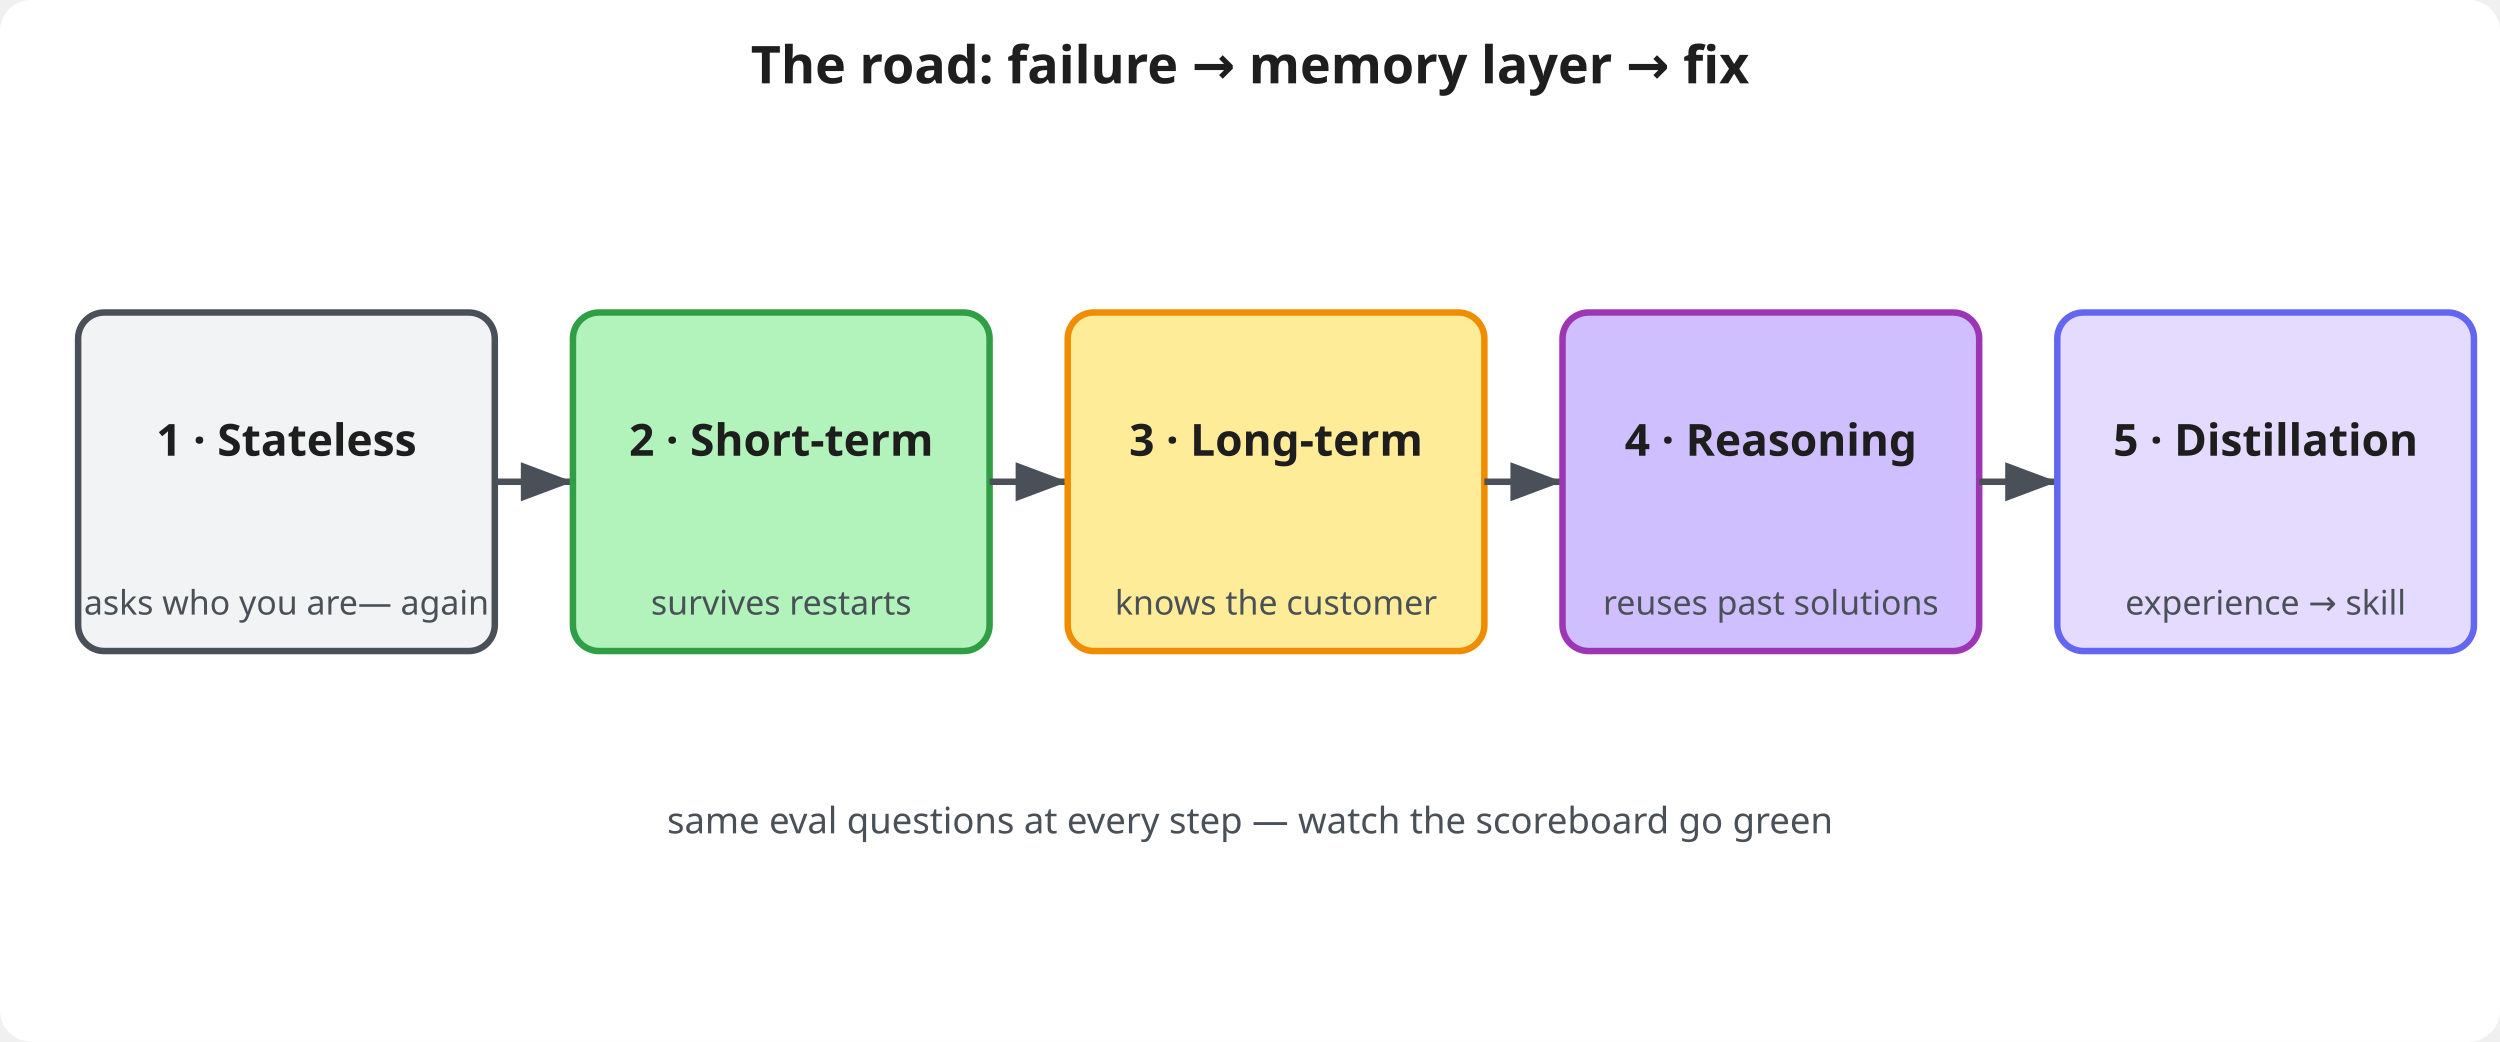
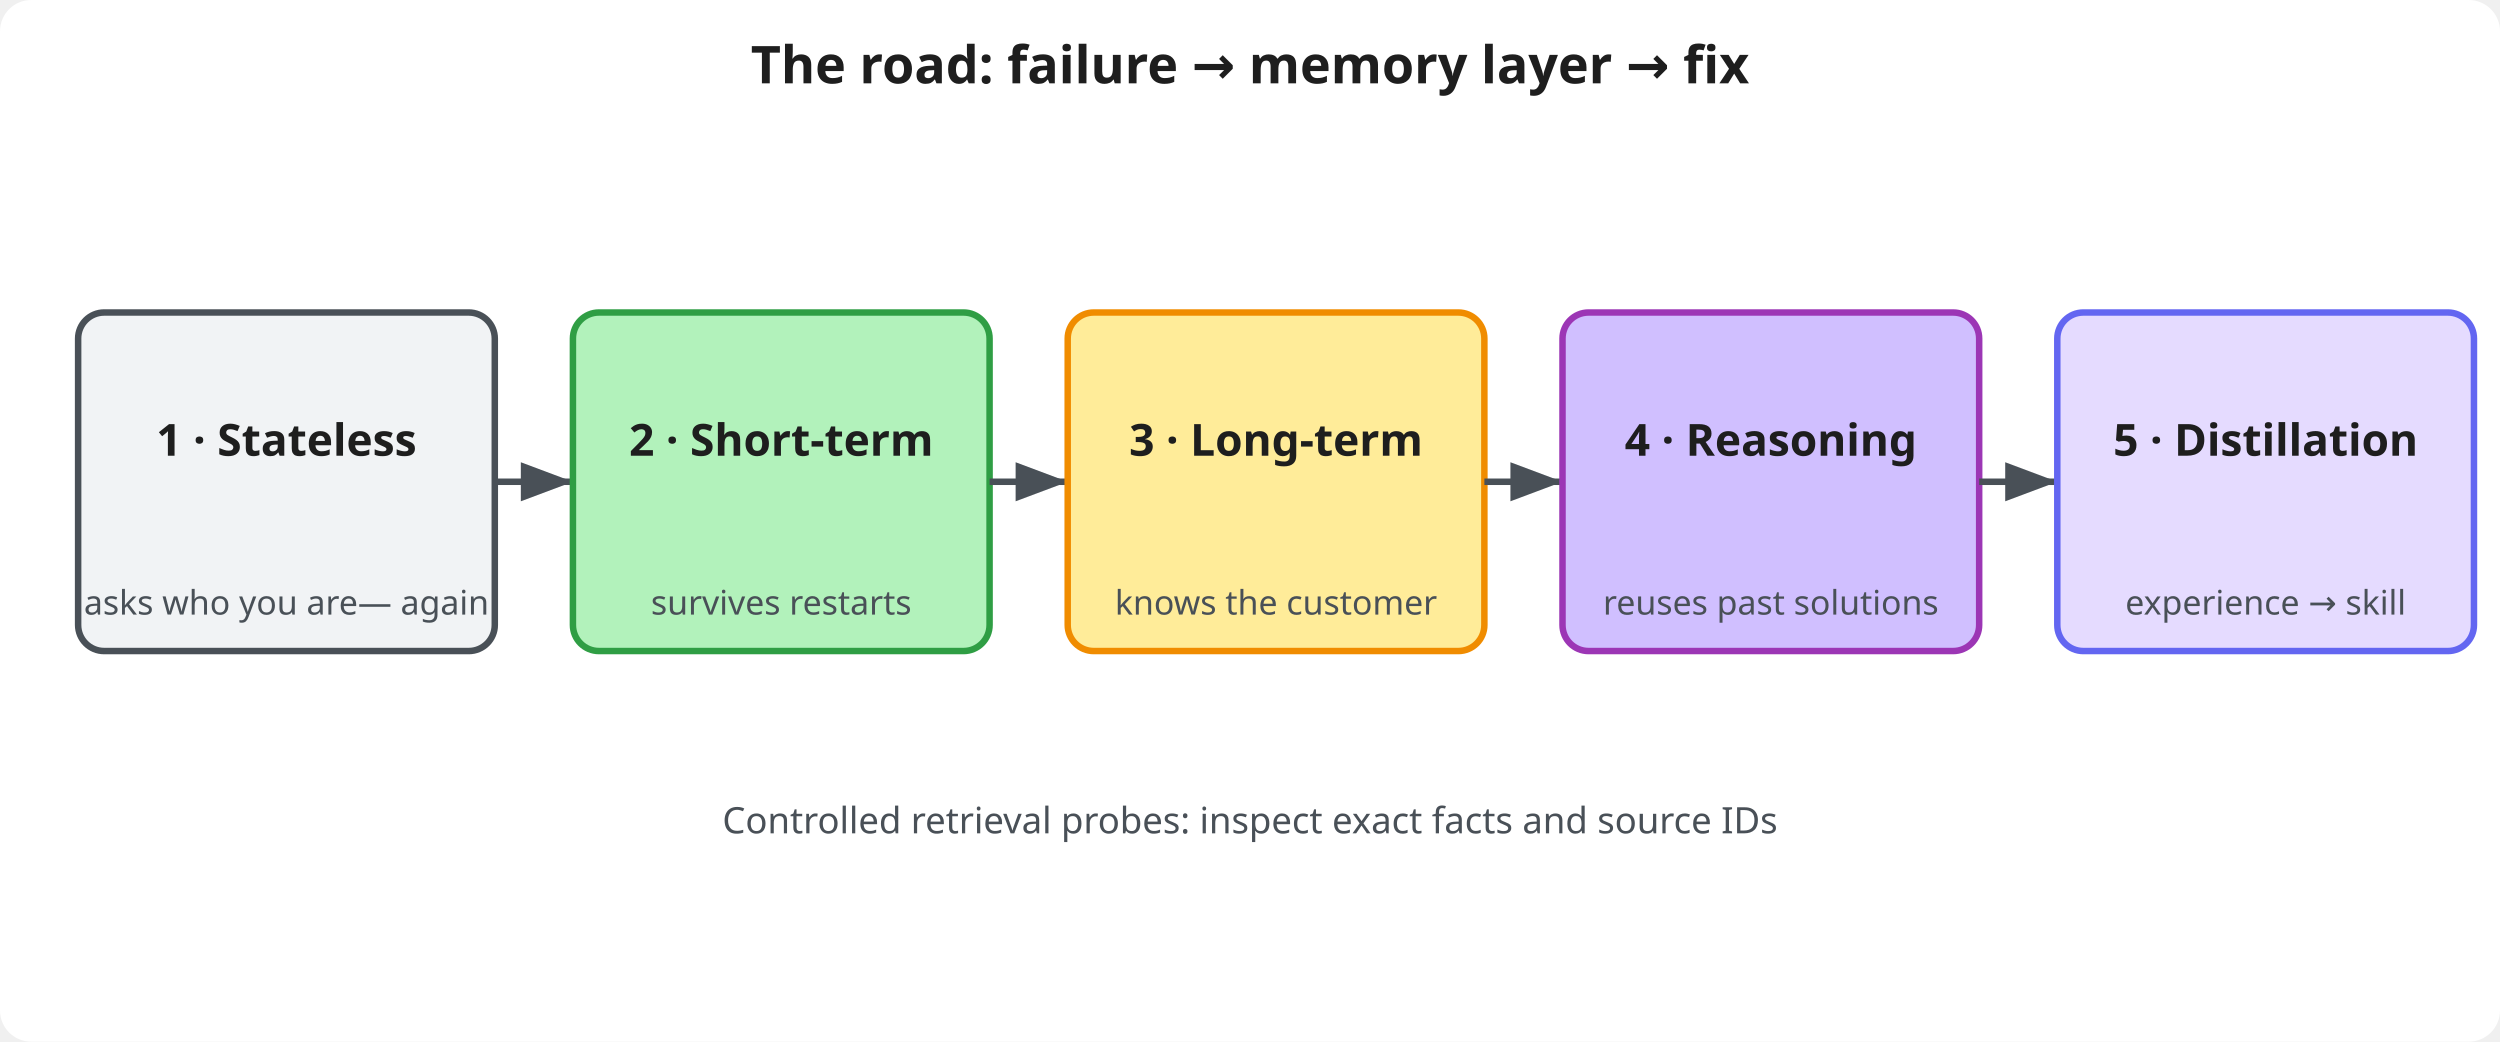
<svg xmlns="http://www.w3.org/2000/svg" width="960" height="400" viewBox="0 0 960 400">
  <rect x="0" y="0" width="960" height="400" fill="#ffffff" rx="12" />
  <defs>
    <marker id="arr" markerWidth="10" markerHeight="10" refX="8" refY="3" orient="auto">
      <path d="M0,0 L8,3 L0,6 Z" fill="#495057" />
    </marker>
    <marker id="arr-red" markerWidth="10" markerHeight="10" refX="8" refY="3" orient="auto">
      <path d="M0,0 L8,3 L0,6 Z" fill="#C92A2A" />
    </marker>
  </defs>
  <text x="480" y="32" text-anchor="middle" font-family="sans-serif" font-size="20" fill="#1e1e1e" font-weight="700">The road: failure → memory layer → fix</text>
  <rect x="30" y="120" width="160" height="130" rx="10" fill="#F1F3F5" stroke="#495057" stroke-width="2.5" />
  <text x="110.0" y="175.0" text-anchor="middle" font-family="sans-serif" font-size="17" font-weight="600" fill="#1e1e1e">1 · Stateless</text>
  <text x="110.0" y="236" text-anchor="middle" font-family="sans-serif" font-size="13" fill="#495057">asks who you are
— again</text>
  <line x1="190" y1="185" x2="220" y2="185" stroke="#495057" stroke-width="2.5" marker-end="url(#arr)" />
  <rect x="220" y="120" width="160" height="130" rx="10" fill="#B2F2BB" stroke="#2F9E44" stroke-width="2.5" />
  <text x="300.0" y="175.0" text-anchor="middle" font-family="sans-serif" font-size="17" font-weight="600" fill="#1e1e1e">2 · Short-term</text>
  <text x="300.0" y="236" text-anchor="middle" font-family="sans-serif" font-size="13" fill="#495057">survives restarts</text>
  <line x1="380" y1="185" x2="410" y2="185" stroke="#495057" stroke-width="2.5" marker-end="url(#arr)" />
  <rect x="410" y="120" width="160" height="130" rx="10" fill="#FFEC99" stroke="#F08C00" stroke-width="2.5" />
  <text x="490.0" y="175.0" text-anchor="middle" font-family="sans-serif" font-size="17" font-weight="600" fill="#1e1e1e">3 · Long-term</text>
  <text x="490.0" y="236" text-anchor="middle" font-family="sans-serif" font-size="13" fill="#495057">knows the customer</text>
  <line x1="570" y1="185" x2="600" y2="185" stroke="#495057" stroke-width="2.5" marker-end="url(#arr)" />
  <rect x="600" y="120" width="160" height="130" rx="10" fill="#D0BFFF" stroke="#9C36B5" stroke-width="2.5" />
  <text x="680.0" y="175.0" text-anchor="middle" font-family="sans-serif" font-size="17" font-weight="600" fill="#1e1e1e">4 · Reasoning</text>
  <text x="680.0" y="236" text-anchor="middle" font-family="sans-serif" font-size="13" fill="#495057">reuses past solutions</text>
  <line x1="760" y1="185" x2="790" y2="185" stroke="#495057" stroke-width="2.5" marker-end="url(#arr)" />
  <rect x="790" y="120" width="160" height="130" rx="10" fill="#E5DBFF" stroke="#6366F1" stroke-width="2.5" />
  <text x="870.0" y="175.0" text-anchor="middle" font-family="sans-serif" font-size="17" font-weight="600" fill="#1e1e1e">5 · Distillation</text>
  <text x="870.0" y="236" text-anchor="middle" font-family="sans-serif" font-size="13" fill="#495057">experience → skill</text>
-   <text x="480" y="320" text-anchor="middle" font-family="sans-serif" font-size="14" fill="#495057">same eval questions at every step — watch the scoreboard go green</text>
+   <text x="480" y="320" text-anchor="middle" font-family="sans-serif" font-size="14" fill="#495057">Controlled retrieval probes: inspect exact facts and source IDs</text>
</svg>
